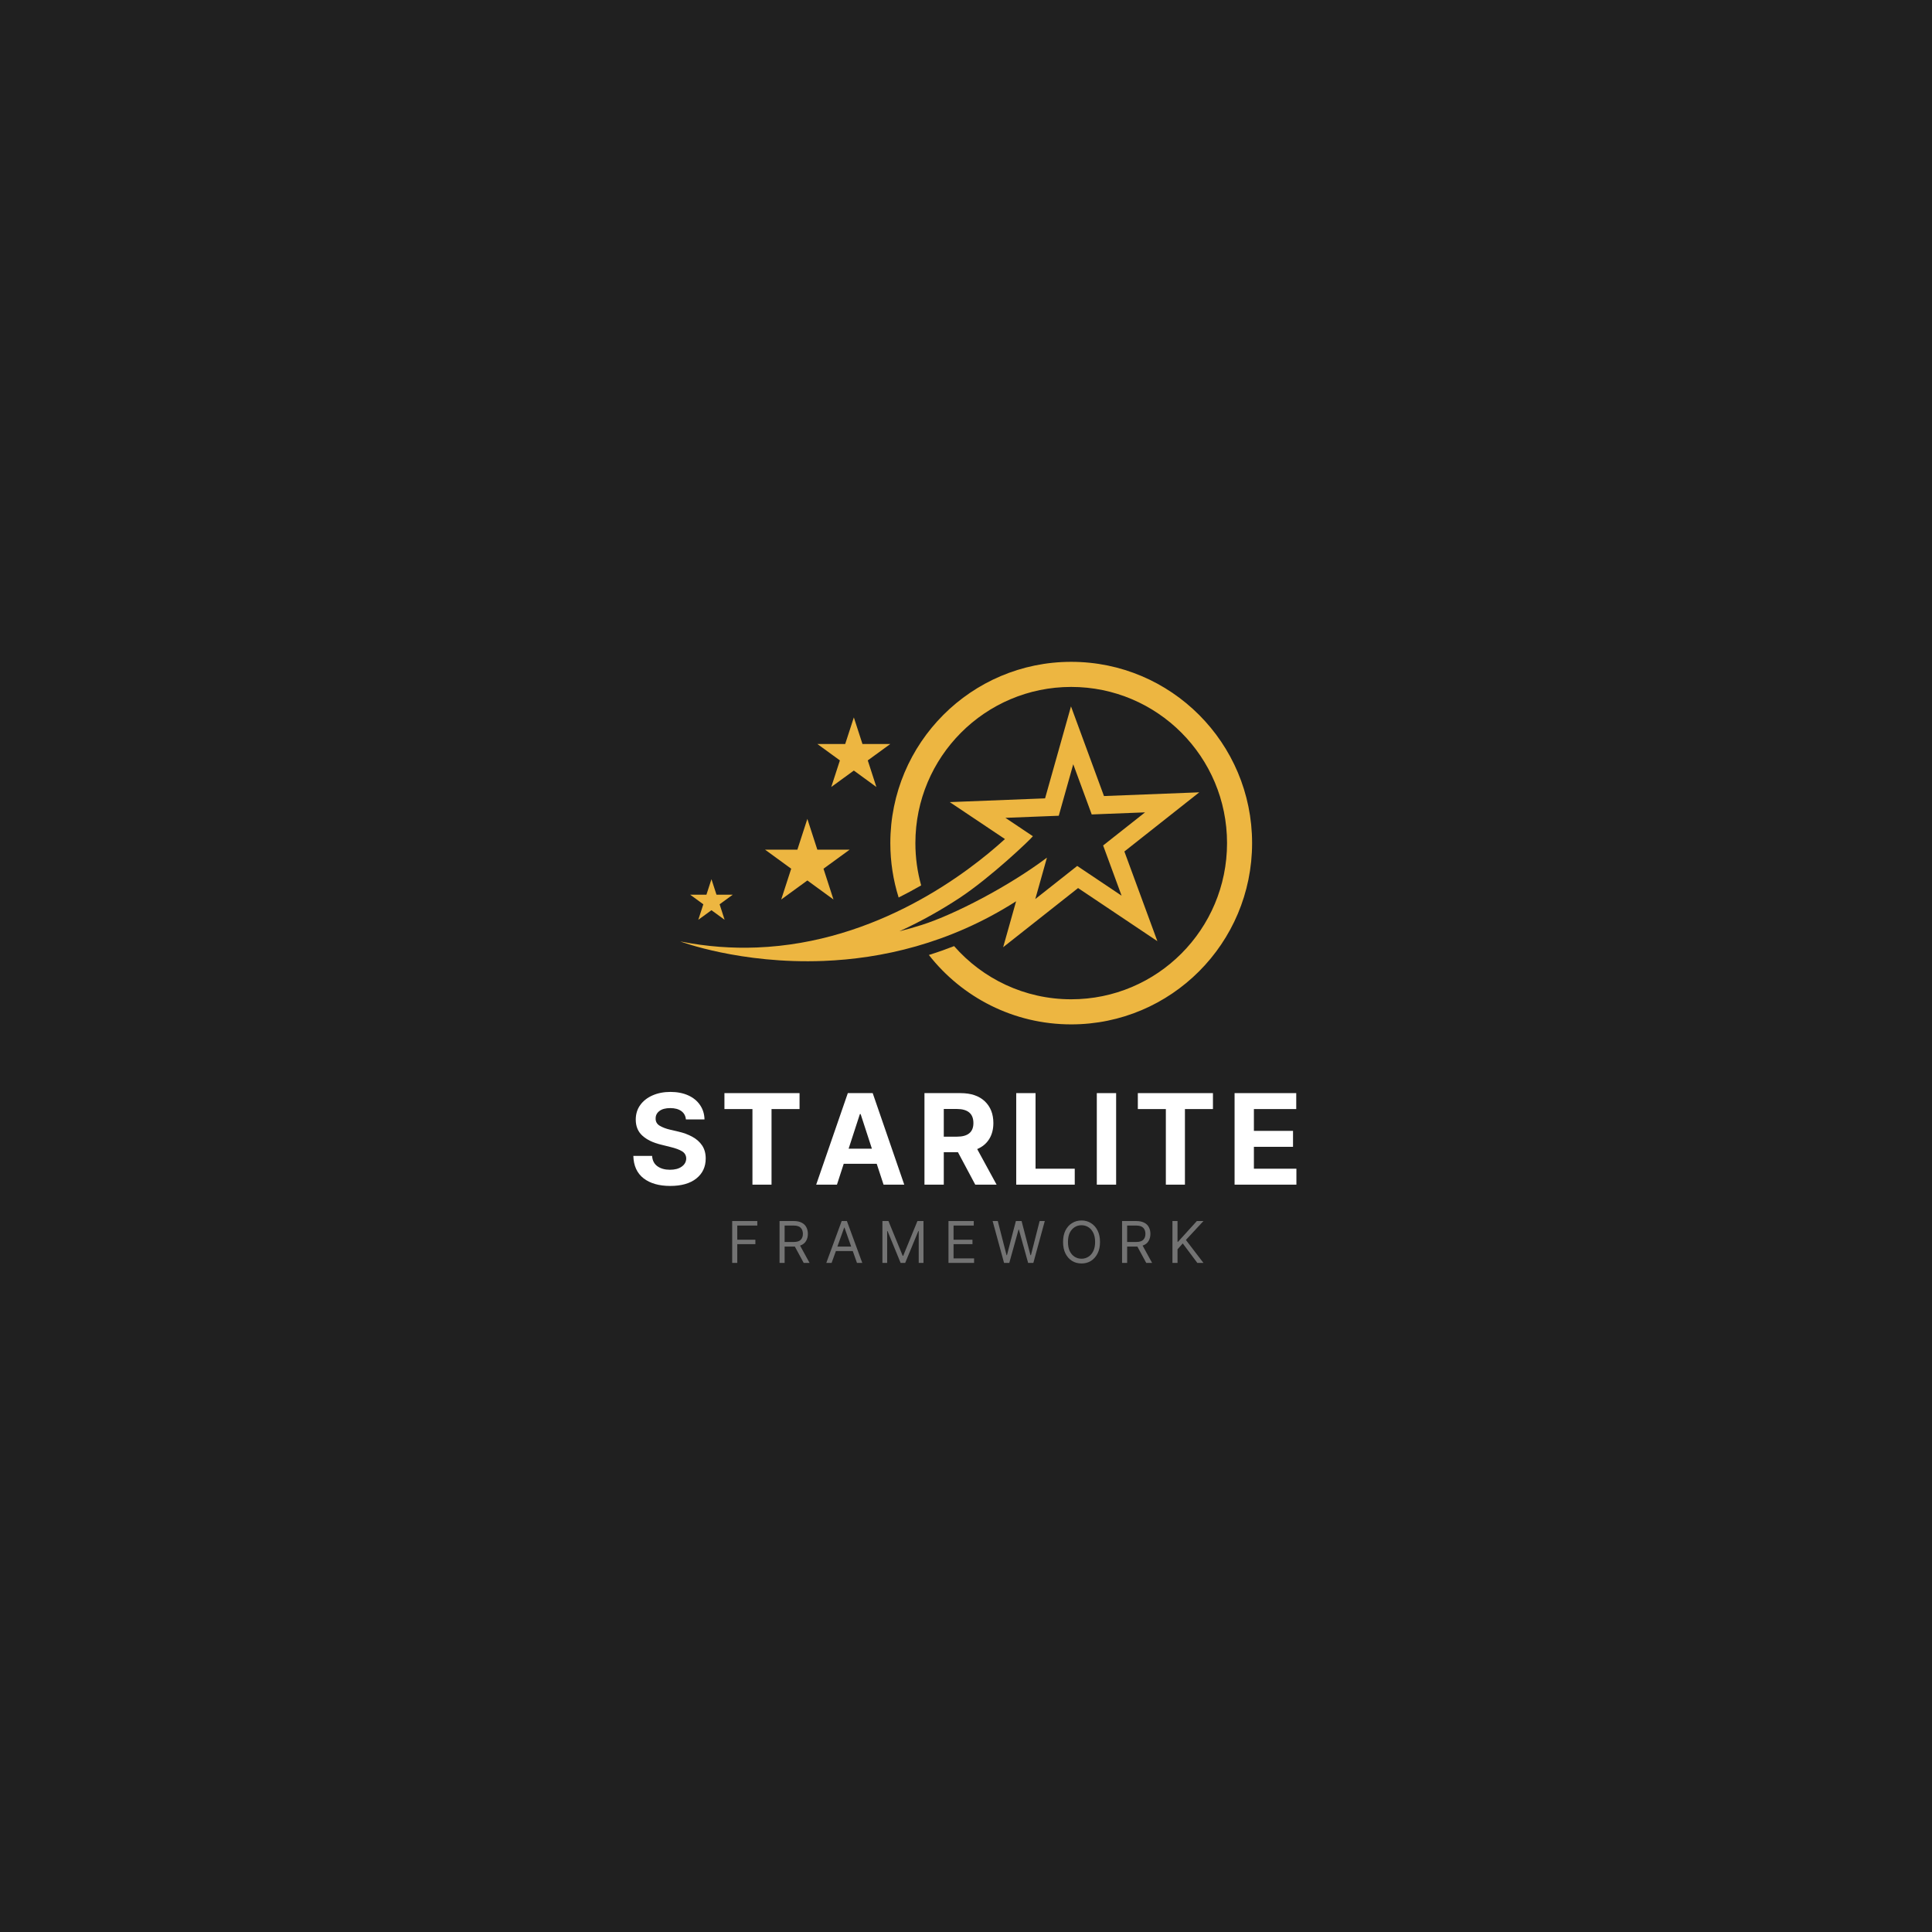
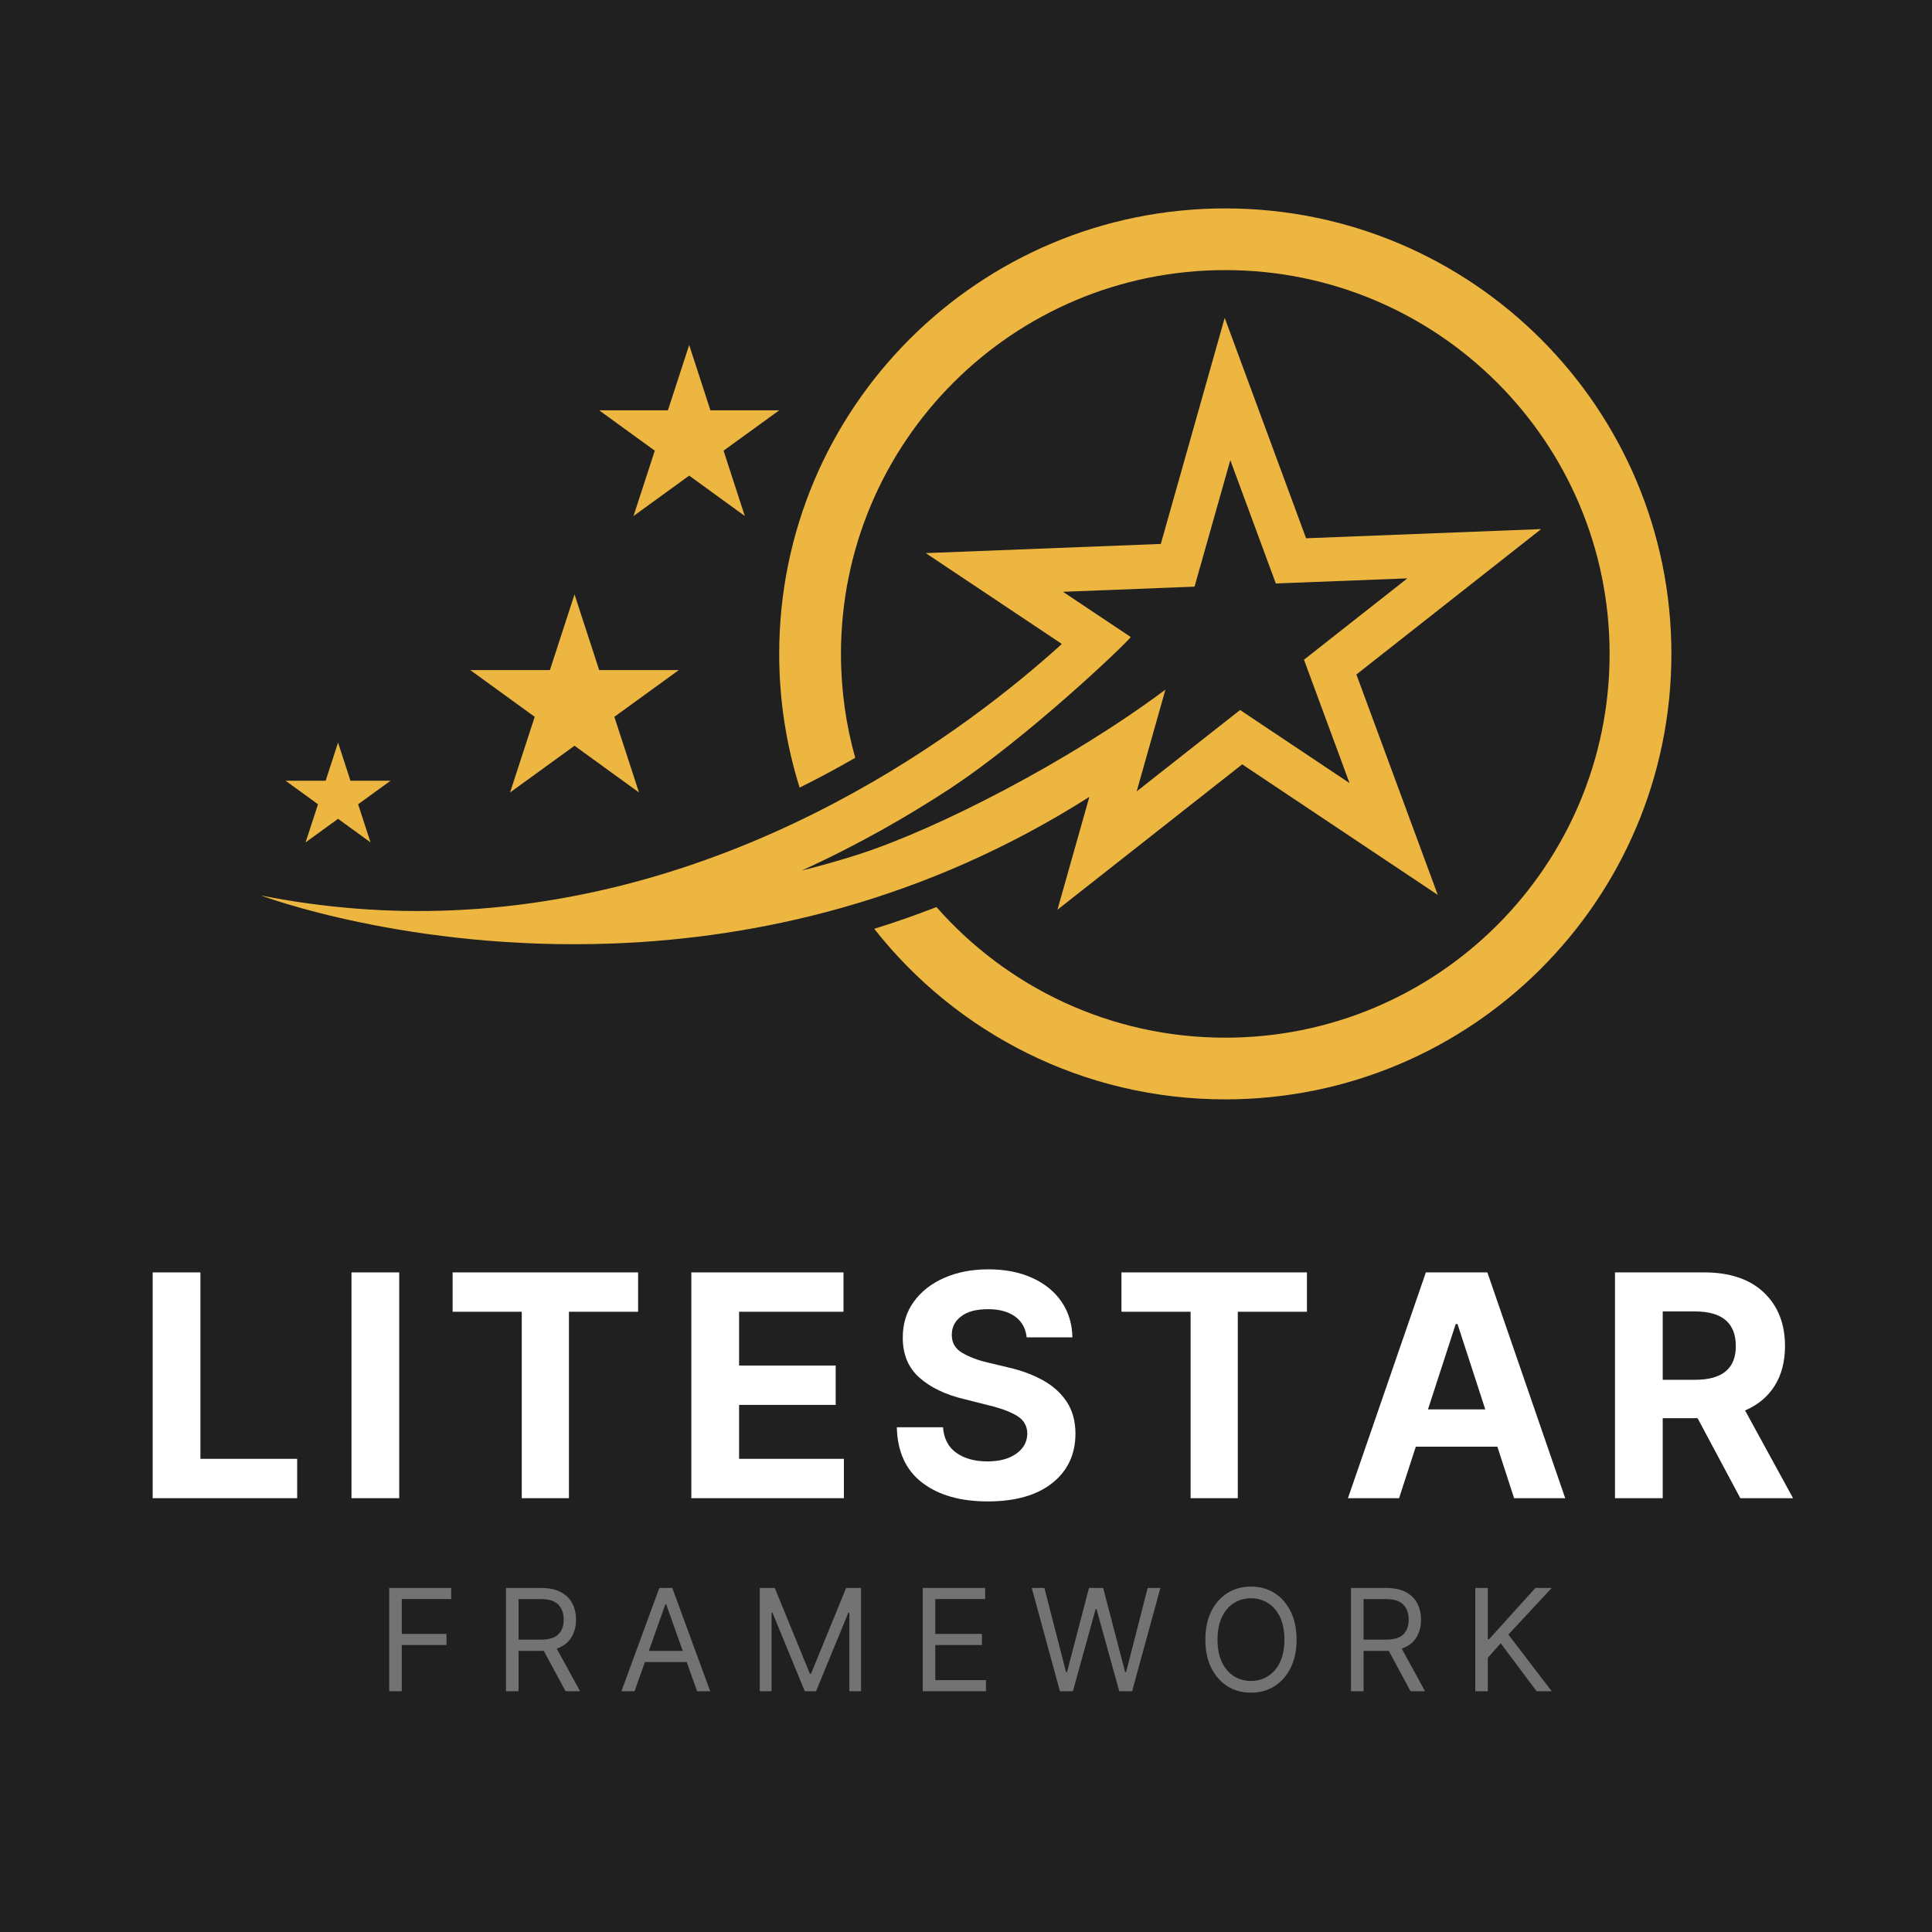
<svg xmlns="http://www.w3.org/2000/svg" width="500" zoomAndPan="magnify" viewBox="0 0 375 375" height="500" preserveAspectRatio="xMidYMid meet" version="1.0">
  <defs>
    <g />
-     <clipPath id="31607f216e">
-       <path d="M 132.031 137 L 233 137 L 233 187 L 132.031 187 Z M 132.031 137 " clip-rule="nonzero" />
+     <clipPath id="4d164ac3de">
+       <path d="M 50.664 61 L 300 61 L 300 184 L 50.664 184 Z M 50.664 61 " clip-rule="nonzero" />
    </clipPath>
-     <clipPath id="8556766807">
-       <path d="M 172 128.395 L 243.031 128.395 L 243.031 198.895 L 172 198.895 Z M 172 128.395 " clip-rule="nonzero" />
+     <clipPath id="7b8f814dcd">
+       <path d="M 151 40.297 L 324.414 40.297 L 324.414 213.547 L 151 213.547 Z M 151 40.297 " clip-rule="nonzero" />
    </clipPath>
  </defs>
  <rect x="-37.5" width="450" fill="#ffffff" y="-37.5" height="450" fill-opacity="1" />
  <rect x="-37.5" width="450" fill="#202020" y="-37.5" height="450" fill-opacity="1" />
-   <g clip-path="url(#31607f216e)">
-     <path fill="#edb641" d="M 174.586 180.758 C 179.07 178.707 182.965 176.445 186.156 174.352 C 192.254 170.352 200.055 162.906 200.48 162.312 L 197.625 160.398 L 195.148 158.742 L 202.984 158.434 L 205.504 158.336 L 206.188 155.906 L 208.316 148.34 L 211.031 155.715 L 211.902 158.086 L 214.418 157.984 L 222.254 157.68 L 216.094 162.543 L 214.117 164.105 L 214.988 166.473 L 217.699 173.848 L 211.18 169.48 L 209.086 168.078 L 207.109 169.641 L 200.949 174.504 L 202.008 170.746 L 203.078 166.941 L 203.211 166.469 C 195.715 172.094 185.227 177.516 178.953 179.516 C 177.516 179.977 176.059 180.391 174.586 180.758 Z M 159.84 186.516 C 170.953 186.082 184.195 183.25 197.223 174.938 L 194.711 183.855 L 209.254 172.371 L 224.645 182.68 L 218.242 165.273 L 232.781 153.789 L 214.281 154.512 L 207.879 137.105 L 202.848 154.961 L 184.348 155.688 L 195.059 162.859 C 188.012 169.285 170.328 182.988 146.902 183.906 C 142.168 184.094 137.195 183.754 132.031 182.73 C 132.031 182.73 143.691 187.148 159.84 186.516 " fill-opacity="1" fill-rule="nonzero" />
+   <g clip-path="url(#4d164ac3de)">
+     <path fill="#edb641" d="M 155.609 168.973 C 166.672 163.93 176.277 158.375 184.141 153.23 C 199.188 143.395 218.422 125.105 219.477 123.645 L 212.43 118.941 L 206.324 114.867 L 225.648 114.113 L 231.855 113.871 L 233.547 107.898 L 238.801 89.312 L 245.488 107.43 L 247.641 113.254 L 253.848 113.012 L 273.172 112.258 L 257.98 124.211 L 253.102 128.051 L 255.25 133.871 L 261.941 151.992 L 245.863 141.262 L 240.699 137.812 L 235.816 141.652 L 220.629 153.605 L 223.238 144.367 L 225.879 135.02 L 226.207 133.859 C 207.719 147.68 181.852 161 166.383 165.922 C 162.836 167.055 159.246 168.066 155.609 168.973 Z M 119.246 183.121 C 146.652 182.051 179.305 175.098 211.441 154.672 L 205.25 176.582 L 241.113 148.359 L 279.07 173.699 L 263.277 130.918 L 299.137 102.695 L 253.512 104.477 L 237.715 61.695 L 225.312 105.578 L 179.688 107.359 L 206.102 124.992 C 188.719 140.781 145.109 174.453 87.34 176.711 C 75.66 177.168 63.398 176.336 50.664 173.816 C 50.664 173.816 79.414 184.68 119.246 183.121 " fill-opacity="1" fill-rule="nonzero" />
  </g>
-   <g clip-path="url(#8556766807)">
-     <path fill="#edb641" d="M 207.922 128.461 C 188.531 128.461 172.812 144.215 172.812 163.645 C 172.812 167.324 173.379 170.871 174.426 174.207 C 175.949 173.445 177.41 172.656 178.797 171.855 C 178.066 169.242 177.676 166.488 177.676 163.645 C 177.676 146.902 191.219 133.332 207.922 133.332 C 224.629 133.332 238.168 146.902 238.168 163.645 C 238.168 180.387 224.629 193.961 207.922 193.961 C 198.863 193.961 190.734 189.965 185.191 183.641 C 183.578 184.27 181.945 184.844 180.293 185.359 C 186.723 193.562 196.707 198.832 207.922 198.832 C 227.312 198.832 243.031 183.078 243.031 163.645 C 243.031 144.215 227.312 128.461 207.922 128.461 " fill-opacity="1" fill-rule="nonzero" />
+   <g clip-path="url(#7b8f814dcd)">
+     <path fill="#edb641" d="M 237.828 40.453 C 190.008 40.453 151.242 79.168 151.242 126.922 C 151.242 135.965 152.633 144.68 155.211 152.875 C 158.977 151 162.574 149.059 166 147.09 C 164.195 140.676 163.23 133.91 163.23 126.922 C 163.23 85.777 196.629 52.426 237.828 52.426 C 279.027 52.426 312.422 85.777 312.422 126.922 C 312.422 168.062 279.027 201.414 237.828 201.414 C 215.484 201.414 195.438 191.602 181.766 176.059 C 177.793 177.605 173.766 179.012 169.691 180.281 C 185.543 200.438 210.168 213.387 237.828 213.387 C 285.648 213.387 324.414 174.672 324.414 126.922 C 324.414 79.168 285.648 40.453 237.828 40.453 " fill-opacity="1" fill-rule="nonzero" />
  </g>
-   <path fill="#edb641" d="M 156.707 158.945 L 158.645 164.922 L 164.914 164.922 L 159.84 168.617 L 161.777 174.594 L 156.707 170.898 L 151.633 174.594 L 153.57 168.617 L 148.5 164.922 L 154.77 164.922 L 156.707 158.945 " fill-opacity="1" fill-rule="nonzero" />
-   <path fill="#edb641" d="M 165.73 139.246 L 167.402 144.406 L 172.812 144.406 L 168.434 147.594 L 170.105 152.754 L 165.73 149.566 L 161.348 152.754 L 163.023 147.594 L 158.645 144.406 L 164.055 144.406 L 165.73 139.246 " fill-opacity="1" fill-rule="nonzero" />
-   <path fill="#edb641" d="M 138.094 170.652 L 139.07 173.66 L 142.23 173.66 L 139.676 175.523 L 140.648 178.531 L 138.094 176.672 L 135.539 178.531 L 136.516 175.523 L 133.961 173.66 L 137.117 173.66 L 138.094 170.652 " fill-opacity="1" fill-rule="nonzero" />
+   <path fill="#edb641" d="M 111.516 115.371 L 116.297 130.059 L 131.758 130.059 L 119.246 139.133 L 124.027 153.82 L 111.516 144.746 L 99.004 153.82 L 103.785 139.133 L 91.273 130.059 L 106.738 130.059 L 111.516 115.371 " fill-opacity="1" fill-rule="nonzero" />
+   <path fill="#edb641" d="M 133.77 66.965 L 137.891 79.645 L 151.242 79.645 L 140.441 87.477 L 144.566 100.156 L 133.77 92.32 L 122.969 100.156 L 127.094 87.477 L 116.297 79.645 L 129.641 79.645 L 133.77 66.965 " fill-opacity="1" fill-rule="nonzero" />
+   <path fill="#edb641" d="M 65.617 144.137 L 68.023 151.535 L 75.812 151.535 L 69.512 156.105 L 71.918 163.504 L 65.617 158.93 L 59.316 163.504 L 61.723 156.105 L 55.422 151.535 L 63.211 151.535 L 65.617 144.137 " fill-opacity="1" fill-rule="nonzero" />
  <g fill="#ffffff" fill-opacity="1">
-     <g transform="translate(121.9619, 229.94)">
+     <g transform="translate(25.82194, 290.7989)">
      <g>
-         <path d="M 11.172 -12.656 C 11.109 -13.352 10.812 -13.895 10.281 -14.281 C 9.75 -14.664 9.035 -14.859 8.141 -14.859 C 7.223 -14.859 6.52 -14.672 6.031 -14.297 C 5.539 -13.922 5.297 -13.445 5.297 -12.875 C 5.273 -12.238 5.547 -11.754 6.109 -11.422 C 6.672 -11.098 7.332 -10.848 8.094 -10.672 L 9.703 -10.297 C 10.723 -10.066 11.633 -9.727 12.438 -9.281 C 13.238 -8.844 13.867 -8.281 14.328 -7.594 C 14.785 -6.906 15.016 -6.066 15.016 -5.078 C 15.016 -3.453 14.406 -2.156 13.188 -1.188 C 11.977 -0.227 10.289 0.25 8.125 0.25 C 5.969 0.25 4.25 -0.238 2.969 -1.219 C 1.688 -2.207 1.02 -3.66 0.969 -5.578 L 4.609 -5.578 C 4.672 -4.68 5.02 -4.008 5.656 -3.562 C 6.289 -3.113 7.098 -2.891 8.078 -2.891 C 9.035 -2.891 9.797 -3.094 10.359 -3.5 C 10.93 -3.906 11.223 -4.43 11.234 -5.078 C 11.223 -5.68 10.957 -6.145 10.438 -6.469 C 9.914 -6.789 9.176 -7.066 8.219 -7.297 L 6.281 -7.781 C 4.781 -8.145 3.598 -8.719 2.734 -9.5 C 1.867 -10.281 1.438 -11.32 1.438 -12.625 C 1.438 -13.695 1.723 -14.633 2.297 -15.438 C 2.879 -16.25 3.68 -16.879 4.703 -17.328 C 5.723 -17.773 6.879 -18 8.172 -18 C 9.484 -18 10.633 -17.773 11.625 -17.328 C 12.613 -16.879 13.379 -16.25 13.922 -15.438 C 14.473 -14.633 14.758 -13.707 14.781 -12.656 Z M 11.172 -12.656 " />
+         <path d="M 3.812 0 L 3.812 -43.828 L 13.078 -43.828 L 13.078 -7.641 L 31.859 -7.641 L 31.859 0 Z M 3.812 0 " />
      </g>
    </g>
  </g>
  <g fill="#ffffff" fill-opacity="1">
-     <g transform="translate(139.7376, 229.94)">
+     <g transform="translate(64.41044, 290.7989)">
      <g>
-         <path d="M 0.875 -14.672 L 0.875 -17.766 L 15.453 -17.766 L 15.453 -14.672 L 10.016 -14.672 L 10.016 0 L 6.312 0 L 6.312 -14.672 Z M 0.875 -14.672 " />
+         <path d="M 13.078 -43.828 L 13.078 0 L 3.812 0 L 3.812 -43.828 Z M 13.078 -43.828 " />
      </g>
    </g>
  </g>
  <g fill="#ffffff" fill-opacity="1">
-     <g transform="translate(157.8429, 229.94)">
+     <g transform="translate(85.71229, 290.7989)">
      <g>
-         <path d="M 4.609 0 L 0.578 0 L 6.719 -17.766 L 11.547 -17.766 L 17.672 0 L 13.656 0 L 12.328 -4.047 L 5.922 -4.047 Z M 6.875 -6.984 L 11.391 -6.984 L 9.203 -13.703 L 9.062 -13.703 Z M 6.875 -6.984 " />
+         <path d="M 2.141 -36.188 L 2.141 -43.828 L 38.141 -43.828 L 38.141 -36.188 L 24.719 -36.188 L 24.719 0 L 15.562 0 L 15.562 -36.188 Z M 2.141 -36.188 " />
      </g>
    </g>
  </g>
  <g fill="#ffffff" fill-opacity="1">
-     <g transform="translate(177.8908, 229.94)">
+     <g transform="translate(130.3768, 290.7989)">
      <g>
-         <path d="M 1.547 0 L 1.547 -17.766 L 8.547 -17.766 C 10.566 -17.766 12.133 -17.238 13.25 -16.188 C 14.363 -15.133 14.922 -13.723 14.922 -11.953 C 14.922 -10.742 14.648 -9.707 14.109 -8.844 C 13.566 -7.977 12.789 -7.332 11.781 -6.906 L 15.547 0 L 11.406 0 L 8.047 -6.297 L 5.297 -6.297 L 5.297 0 Z M 5.297 -9.312 L 7.844 -9.312 C 9.977 -9.312 11.047 -10.191 11.047 -11.953 C 11.047 -13.773 9.973 -14.688 7.828 -14.688 L 5.297 -14.688 Z M 5.297 -9.312 " />
+         <path d="M 3.812 0 L 3.812 -43.828 L 33.344 -43.828 L 33.344 -36.188 L 13.078 -36.188 L 13.078 -25.75 L 31.828 -25.75 L 31.828 -18.109 L 13.078 -18.109 L 13.078 -7.641 L 33.422 -7.641 L 33.422 0 Z M 3.812 0 " />
      </g>
    </g>
  </g>
  <g fill="#ffffff" fill-opacity="1">
-     <g transform="translate(195.7013, 229.94)">
+     <g transform="translate(171.6824, 290.7989)">
      <g>
-         <path d="M 1.547 0 L 1.547 -17.766 L 5.297 -17.766 L 5.297 -3.094 L 12.906 -3.094 L 12.906 0 Z M 1.547 0 " />
+         <path d="M 27.594 -31.219 C 27.414 -32.945 26.672 -34.289 25.359 -35.25 C 24.055 -36.207 22.301 -36.688 20.094 -36.688 C 17.82 -36.688 16.082 -36.223 14.875 -35.297 C 13.664 -34.367 13.062 -33.195 13.062 -31.781 C 13.031 -30.207 13.703 -29.02 15.078 -28.219 C 16.453 -27.414 18.086 -26.789 19.984 -26.344 L 23.922 -25.406 C 26.461 -24.832 28.719 -24.004 30.688 -22.922 C 32.664 -21.836 34.223 -20.441 35.359 -18.734 C 36.492 -17.023 37.062 -14.953 37.062 -12.516 C 37.051 -8.504 35.551 -5.312 32.562 -2.938 C 29.57 -0.562 25.398 0.625 20.047 0.625 C 14.723 0.625 10.477 -0.586 7.312 -3.016 C 4.145 -5.441 2.504 -9.023 2.391 -13.766 L 11.359 -13.766 C 11.516 -11.566 12.379 -9.91 13.953 -8.797 C 15.535 -7.691 17.535 -7.141 19.953 -7.141 C 22.305 -7.141 24.18 -7.641 25.578 -8.641 C 26.984 -9.641 27.695 -10.941 27.719 -12.547 C 27.695 -14.023 27.047 -15.16 25.766 -15.953 C 24.484 -16.754 22.648 -17.441 20.266 -18.016 L 15.5 -19.219 C 11.801 -20.102 8.879 -21.508 6.734 -23.438 C 4.598 -25.363 3.535 -27.938 3.547 -31.156 C 3.535 -33.812 4.242 -36.133 5.672 -38.125 C 7.109 -40.113 9.082 -41.66 11.594 -42.766 C 14.102 -43.867 16.957 -44.422 20.156 -44.422 C 23.414 -44.422 26.258 -43.863 28.688 -42.75 C 31.125 -41.645 33.02 -40.098 34.375 -38.109 C 35.727 -36.129 36.426 -33.832 36.469 -31.219 Z M 27.594 -31.219 " />
      </g>
    </g>
  </g>
  <g fill="#ffffff" fill-opacity="1">
-     <g transform="translate(211.3436, 229.94)">
+     <g transform="translate(215.534, 290.7989)">
      <g>
-         <path d="M 5.297 -17.766 L 5.297 0 L 1.547 0 L 1.547 -17.766 Z M 5.297 -17.766 " />
+         <path d="M 2.141 -36.188 L 2.141 -43.828 L 38.141 -43.828 L 38.141 -36.188 L 24.719 -36.188 L 24.719 0 L 15.562 0 L 15.562 -36.188 Z M 2.141 -36.188 " />
      </g>
    </g>
  </g>
  <g fill="#ffffff" fill-opacity="1">
-     <g transform="translate(219.9786, 229.94)">
+     <g transform="translate(260.1985, 290.7989)">
      <g>
-         <path d="M 0.875 -14.672 L 0.875 -17.766 L 15.453 -17.766 L 15.453 -14.672 L 10.016 -14.672 L 10.016 0 L 6.312 0 L 6.312 -14.672 Z M 0.875 -14.672 " />
+         <path d="M 11.359 0 L 1.438 0 L 16.562 -43.828 L 28.5 -43.828 L 43.609 0 L 33.688 0 L 30.438 -10 L 14.609 -10 Z M 16.969 -17.234 L 28.094 -17.234 L 22.703 -33.812 L 22.359 -33.812 Z M 16.969 -17.234 " />
      </g>
    </g>
  </g>
  <g fill="#ffffff" fill-opacity="1">
-     <g transform="translate(238.0838, 229.94)">
+     <g transform="translate(309.6554, 290.7989)">
      <g>
-         <path d="M 1.547 0 L 1.547 -17.766 L 13.516 -17.766 L 13.516 -14.672 L 5.297 -14.672 L 5.297 -10.438 L 12.891 -10.438 L 12.891 -7.344 L 5.297 -7.344 L 5.297 -3.094 L 13.547 -3.094 L 13.547 0 Z M 1.547 0 " />
+         <path d="M 3.812 0 L 3.812 -43.828 L 21.094 -43.828 C 26.082 -43.828 29.945 -42.531 32.688 -39.938 C 35.438 -37.344 36.812 -33.867 36.812 -29.516 C 36.812 -26.516 36.145 -23.953 34.812 -21.828 C 33.477 -19.703 31.562 -18.102 29.062 -17.031 L 38.375 0 L 28.141 0 L 19.844 -15.531 L 13.078 -15.531 L 13.078 0 Z M 13.078 -22.984 L 19.375 -22.984 C 24.633 -22.984 27.266 -25.16 27.266 -29.516 C 27.266 -34.004 24.617 -36.25 19.328 -36.25 L 13.078 -36.25 Z M 13.078 -22.984 " />
      </g>
    </g>
  </g>
  <g fill="#737373" fill-opacity="1">
-     <g transform="translate(141.1348, 245.1285)">
+     <g transform="translate(73.12028, 328.2677)">
      <g>
-         <path d="M 0.984 0 L 0.984 -8.125 L 5.859 -8.125 L 5.859 -7.25 L 1.969 -7.25 L 1.969 -4.5 L 5.484 -4.5 L 5.484 -3.641 L 1.969 -3.641 L 1.969 0 Z M 0.984 0 " />
+         <path d="M 2.422 0 L 2.422 -20.047 L 14.453 -20.047 L 14.453 -17.891 L 4.859 -17.891 L 4.859 -11.125 L 13.547 -11.125 L 13.547 -8.969 L 4.859 -8.969 L 4.859 0 Z M 2.422 0 " />
      </g>
    </g>
  </g>
  <g fill="#737373" fill-opacity="1">
-     <g transform="translate(150.3252, 245.1285)">
+     <g transform="translate(95.79232, 328.2677)">
      <g>
-         <path d="M 0.984 0 L 0.984 -8.125 L 3.734 -8.125 C 4.367 -8.125 4.891 -8.016 5.297 -7.797 C 5.703 -7.586 6 -7.297 6.188 -6.922 C 6.383 -6.547 6.484 -6.117 6.484 -5.641 C 6.484 -5.098 6.359 -4.625 6.109 -4.219 C 5.867 -3.82 5.488 -3.535 4.969 -3.359 L 6.812 0 L 5.672 0 L 3.953 -3.172 C 3.891 -3.172 3.82 -3.172 3.75 -3.172 L 1.969 -3.172 L 1.969 0 Z M 1.969 -4.062 L 3.719 -4.062 C 4.363 -4.062 4.82 -4.203 5.094 -4.484 C 5.375 -4.766 5.516 -5.148 5.516 -5.641 C 5.516 -6.129 5.375 -6.52 5.094 -6.812 C 4.82 -7.102 4.359 -7.25 3.703 -7.25 L 1.969 -7.25 Z M 1.969 -4.062 " />
+         <path d="M 2.422 0 L 2.422 -20.047 L 9.203 -20.047 C 10.766 -20.047 12.047 -19.781 13.047 -19.25 C 14.055 -18.719 14.801 -17.988 15.281 -17.062 C 15.77 -16.133 16.016 -15.082 16.016 -13.906 C 16.016 -12.57 15.707 -11.41 15.094 -10.422 C 14.488 -9.43 13.547 -8.719 12.266 -8.281 L 16.797 0 L 13.984 0 L 9.75 -7.844 C 9.582 -7.832 9.41 -7.828 9.234 -7.828 L 4.859 -7.828 L 4.859 0 Z M 4.859 -10.016 L 9.156 -10.016 C 10.758 -10.016 11.906 -10.359 12.594 -11.047 C 13.281 -11.742 13.625 -12.695 13.625 -13.906 C 13.625 -15.102 13.281 -16.066 12.594 -16.797 C 11.906 -17.523 10.75 -17.891 9.125 -17.891 L 4.859 -17.891 Z M 4.859 -10.016 " />
      </g>
    </g>
  </g>
  <g fill="#737373" fill-opacity="1">
-     <g transform="translate(160.1025, 245.1285)">
+     <g transform="translate(119.9123, 328.2677)">
      <g>
-         <path d="M 1.312 0 L 0.281 0 L 3.266 -8.125 L 4.281 -8.125 L 7.266 0 L 6.234 0 L 5.422 -2.297 L 2.141 -2.297 Z M 2.438 -3.172 L 5.109 -3.172 L 3.812 -6.844 L 3.75 -6.844 Z M 2.438 -3.172 " />
+         <path d="M 3.25 0 L 0.703 0 L 8.062 -20.047 L 10.578 -20.047 L 17.938 0 L 15.391 0 L 13.375 -5.672 L 5.266 -5.672 Z M 6.031 -7.828 L 12.609 -7.828 L 9.391 -16.875 L 9.234 -16.875 Z M 6.031 -7.828 " />
      </g>
    </g>
  </g>
  <g fill="#737373" fill-opacity="1">
-     <g transform="translate(170.2923, 245.1285)">
+     <g transform="translate(145.0499, 328.2677)">
      <g>
-         <path d="M 0.984 -8.125 L 2.156 -8.125 L 4.922 -1.375 L 5.016 -1.375 L 7.781 -8.125 L 8.953 -8.125 L 8.953 0 L 8.031 0 L 8.031 -6.172 L 7.953 -6.172 L 5.406 0 L 4.516 0 L 1.984 -6.172 L 1.906 -6.172 L 1.906 0 L 0.984 0 Z M 0.984 -8.125 " />
+         <path d="M 2.422 -20.047 L 5.328 -20.047 L 12.141 -3.406 L 12.375 -3.406 L 19.188 -20.047 L 22.078 -20.047 L 22.078 0 L 19.812 0 L 19.812 -15.234 L 19.609 -15.234 L 13.344 0 L 11.156 0 L 4.891 -15.234 L 4.703 -15.234 L 4.703 0 L 2.422 0 Z M 2.422 -20.047 " />
      </g>
    </g>
  </g>
  <g fill="#737373" fill-opacity="1">
-     <g transform="translate(183.1155, 245.1285)">
+     <g transform="translate(176.6837, 328.2677)">
      <g>
-         <path d="M 0.984 0 L 0.984 -8.125 L 5.891 -8.125 L 5.891 -7.25 L 1.969 -7.25 L 1.969 -4.5 L 5.641 -4.5 L 5.641 -3.641 L 1.969 -3.641 L 1.969 -0.875 L 5.953 -0.875 L 5.953 0 Z M 0.984 0 " />
+         <path d="M 2.422 0 L 2.422 -20.047 L 14.531 -20.047 L 14.531 -17.891 L 4.859 -17.891 L 4.859 -11.125 L 13.906 -11.125 L 13.906 -8.969 L 4.859 -8.969 L 4.859 -2.156 L 14.688 -2.156 L 14.688 0 Z M 2.422 0 " />
      </g>
    </g>
  </g>
  <g fill="#737373" fill-opacity="1">
-     <g transform="translate(192.4328, 245.1285)">
+     <g transform="translate(199.6689, 328.2677)">
      <g>
-         <path d="M 2.453 0 L 0.234 -8.125 L 1.234 -8.125 L 2.938 -1.5 L 3.016 -1.5 L 4.75 -8.125 L 5.859 -8.125 L 7.578 -1.5 L 7.672 -1.5 L 9.359 -8.125 L 10.359 -8.125 L 8.141 0 L 7.125 0 L 5.328 -6.469 L 5.266 -6.469 L 3.469 0 Z M 2.453 0 " />
+         <path d="M 6.062 0 L 0.594 -20.047 L 3.047 -20.047 L 7.25 -3.719 L 7.438 -3.719 L 11.703 -20.047 L 14.453 -20.047 L 18.719 -3.719 L 18.906 -3.719 L 23.094 -20.047 L 25.562 -20.047 L 20.078 0 L 17.578 0 L 13.156 -15.969 L 13 -15.969 L 8.578 0 Z M 6.062 0 " />
      </g>
    </g>
  </g>
  <g fill="#737373" fill-opacity="1">
-     <g transform="translate(205.6684, 245.1285)">
+     <g transform="translate(232.3202, 328.2677)">
      <g>
-         <path d="M 7.844 -4.062 C 7.844 -3.207 7.688 -2.469 7.375 -1.844 C 7.062 -1.219 6.633 -0.734 6.094 -0.391 C 5.562 -0.055 4.945 0.109 4.25 0.109 C 3.562 0.109 2.945 -0.055 2.406 -0.391 C 1.863 -0.734 1.438 -1.219 1.125 -1.844 C 0.82 -2.469 0.672 -3.207 0.672 -4.062 C 0.672 -4.914 0.82 -5.656 1.125 -6.281 C 1.438 -6.906 1.863 -7.383 2.406 -7.719 C 2.945 -8.062 3.562 -8.234 4.25 -8.234 C 4.945 -8.234 5.562 -8.062 6.094 -7.719 C 6.633 -7.383 7.062 -6.906 7.375 -6.281 C 7.688 -5.656 7.844 -4.914 7.844 -4.062 Z M 6.891 -4.062 C 6.891 -4.77 6.77 -5.363 6.531 -5.844 C 6.301 -6.32 5.984 -6.688 5.578 -6.938 C 5.18 -7.188 4.738 -7.312 4.25 -7.312 C 3.758 -7.312 3.316 -7.188 2.922 -6.938 C 2.523 -6.688 2.207 -6.32 1.969 -5.844 C 1.738 -5.363 1.625 -4.77 1.625 -4.062 C 1.625 -3.352 1.738 -2.758 1.969 -2.281 C 2.207 -1.801 2.523 -1.438 2.922 -1.188 C 3.316 -0.938 3.758 -0.812 4.25 -0.812 C 4.738 -0.812 5.18 -0.938 5.578 -1.188 C 5.984 -1.438 6.301 -1.801 6.531 -2.281 C 6.77 -2.758 6.891 -3.352 6.891 -4.062 Z M 6.891 -4.062 " />
+         <path d="M 19.344 -10.016 C 19.344 -7.898 18.957 -6.07 18.188 -4.531 C 17.426 -3 16.379 -1.812 15.047 -0.969 C 13.723 -0.133 12.207 0.281 10.5 0.281 C 8.781 0.281 7.254 -0.133 5.922 -0.969 C 4.598 -1.812 3.551 -3 2.781 -4.531 C 2.02 -6.07 1.641 -7.898 1.641 -10.016 C 1.641 -12.129 2.02 -13.957 2.781 -15.5 C 3.551 -17.039 4.598 -18.227 5.922 -19.062 C 7.254 -19.895 8.781 -20.312 10.5 -20.312 C 12.207 -20.312 13.723 -19.895 15.047 -19.062 C 16.379 -18.227 17.426 -17.039 18.188 -15.5 C 18.957 -13.957 19.344 -12.129 19.344 -10.016 Z M 16.984 -10.016 C 16.984 -11.754 16.695 -13.219 16.125 -14.406 C 15.551 -15.602 14.77 -16.508 13.781 -17.125 C 12.801 -17.738 11.707 -18.047 10.5 -18.047 C 9.281 -18.047 8.176 -17.738 7.188 -17.125 C 6.207 -16.508 5.43 -15.602 4.859 -14.406 C 4.285 -13.219 4 -11.754 4 -10.016 C 4 -8.285 4.285 -6.82 4.859 -5.625 C 5.43 -4.438 6.207 -3.535 7.188 -2.922 C 8.176 -2.305 9.281 -2 10.5 -2 C 11.707 -2 12.801 -2.305 13.781 -2.922 C 14.77 -3.535 15.551 -4.438 16.125 -5.625 C 16.695 -6.82 16.984 -8.285 16.984 -10.016 Z M 16.984 -10.016 " />
      </g>
    </g>
  </g>
  <g fill="#737373" fill-opacity="1">
-     <g transform="translate(216.81, 245.1285)">
+     <g transform="translate(259.8058, 328.2677)">
      <g>
-         <path d="M 0.984 0 L 0.984 -8.125 L 3.734 -8.125 C 4.367 -8.125 4.891 -8.016 5.297 -7.797 C 5.703 -7.586 6 -7.297 6.188 -6.922 C 6.383 -6.547 6.484 -6.117 6.484 -5.641 C 6.484 -5.098 6.359 -4.625 6.109 -4.219 C 5.867 -3.82 5.488 -3.535 4.969 -3.359 L 6.812 0 L 5.672 0 L 3.953 -3.172 C 3.891 -3.172 3.82 -3.172 3.75 -3.172 L 1.969 -3.172 L 1.969 0 Z M 1.969 -4.062 L 3.719 -4.062 C 4.363 -4.062 4.82 -4.203 5.094 -4.484 C 5.375 -4.766 5.516 -5.148 5.516 -5.641 C 5.516 -6.129 5.375 -6.52 5.094 -6.812 C 4.82 -7.102 4.359 -7.25 3.703 -7.25 L 1.969 -7.25 Z M 1.969 -4.062 " />
+         <path d="M 2.422 0 L 2.422 -20.047 L 9.203 -20.047 C 10.766 -20.047 12.047 -19.781 13.047 -19.25 C 14.055 -18.719 14.801 -17.988 15.281 -17.062 C 15.77 -16.133 16.016 -15.082 16.016 -13.906 C 16.016 -12.57 15.707 -11.41 15.094 -10.422 C 14.488 -9.43 13.547 -8.719 12.266 -8.281 L 16.797 0 L 13.984 0 L 9.75 -7.844 C 9.582 -7.832 9.41 -7.828 9.234 -7.828 L 4.859 -7.828 L 4.859 0 Z M 4.859 -10.016 L 9.156 -10.016 C 10.758 -10.016 11.906 -10.359 12.594 -11.047 C 13.281 -11.742 13.625 -12.695 13.625 -13.906 C 13.625 -15.102 13.281 -16.066 12.594 -16.797 C 11.906 -17.523 10.75 -17.891 9.125 -17.891 L 4.859 -17.891 Z M 4.859 -10.016 " />
      </g>
    </g>
  </g>
  <g fill="#737373" fill-opacity="1">
-     <g transform="translate(226.5874, 245.1285)">
+     <g transform="translate(283.9259, 328.2677)">
      <g>
-         <path d="M 0.984 0 L 0.984 -8.125 L 1.969 -8.125 L 1.969 -4.094 L 2.062 -4.094 L 5.719 -8.125 L 7 -8.125 L 3.594 -4.453 L 7 0 L 5.812 0 L 2.984 -3.781 L 1.969 -2.641 L 1.969 0 Z M 0.984 0 " />
+         <path d="M 2.422 0 L 2.422 -20.047 L 4.859 -20.047 L 4.859 -10.094 L 5.094 -10.094 L 14.094 -20.047 L 17.266 -20.047 L 8.844 -11 L 17.266 0 L 14.328 0 L 7.359 -9.312 L 4.859 -6.5 L 4.859 0 Z M 2.422 0 " />
      </g>
    </g>
  </g>
</svg>
